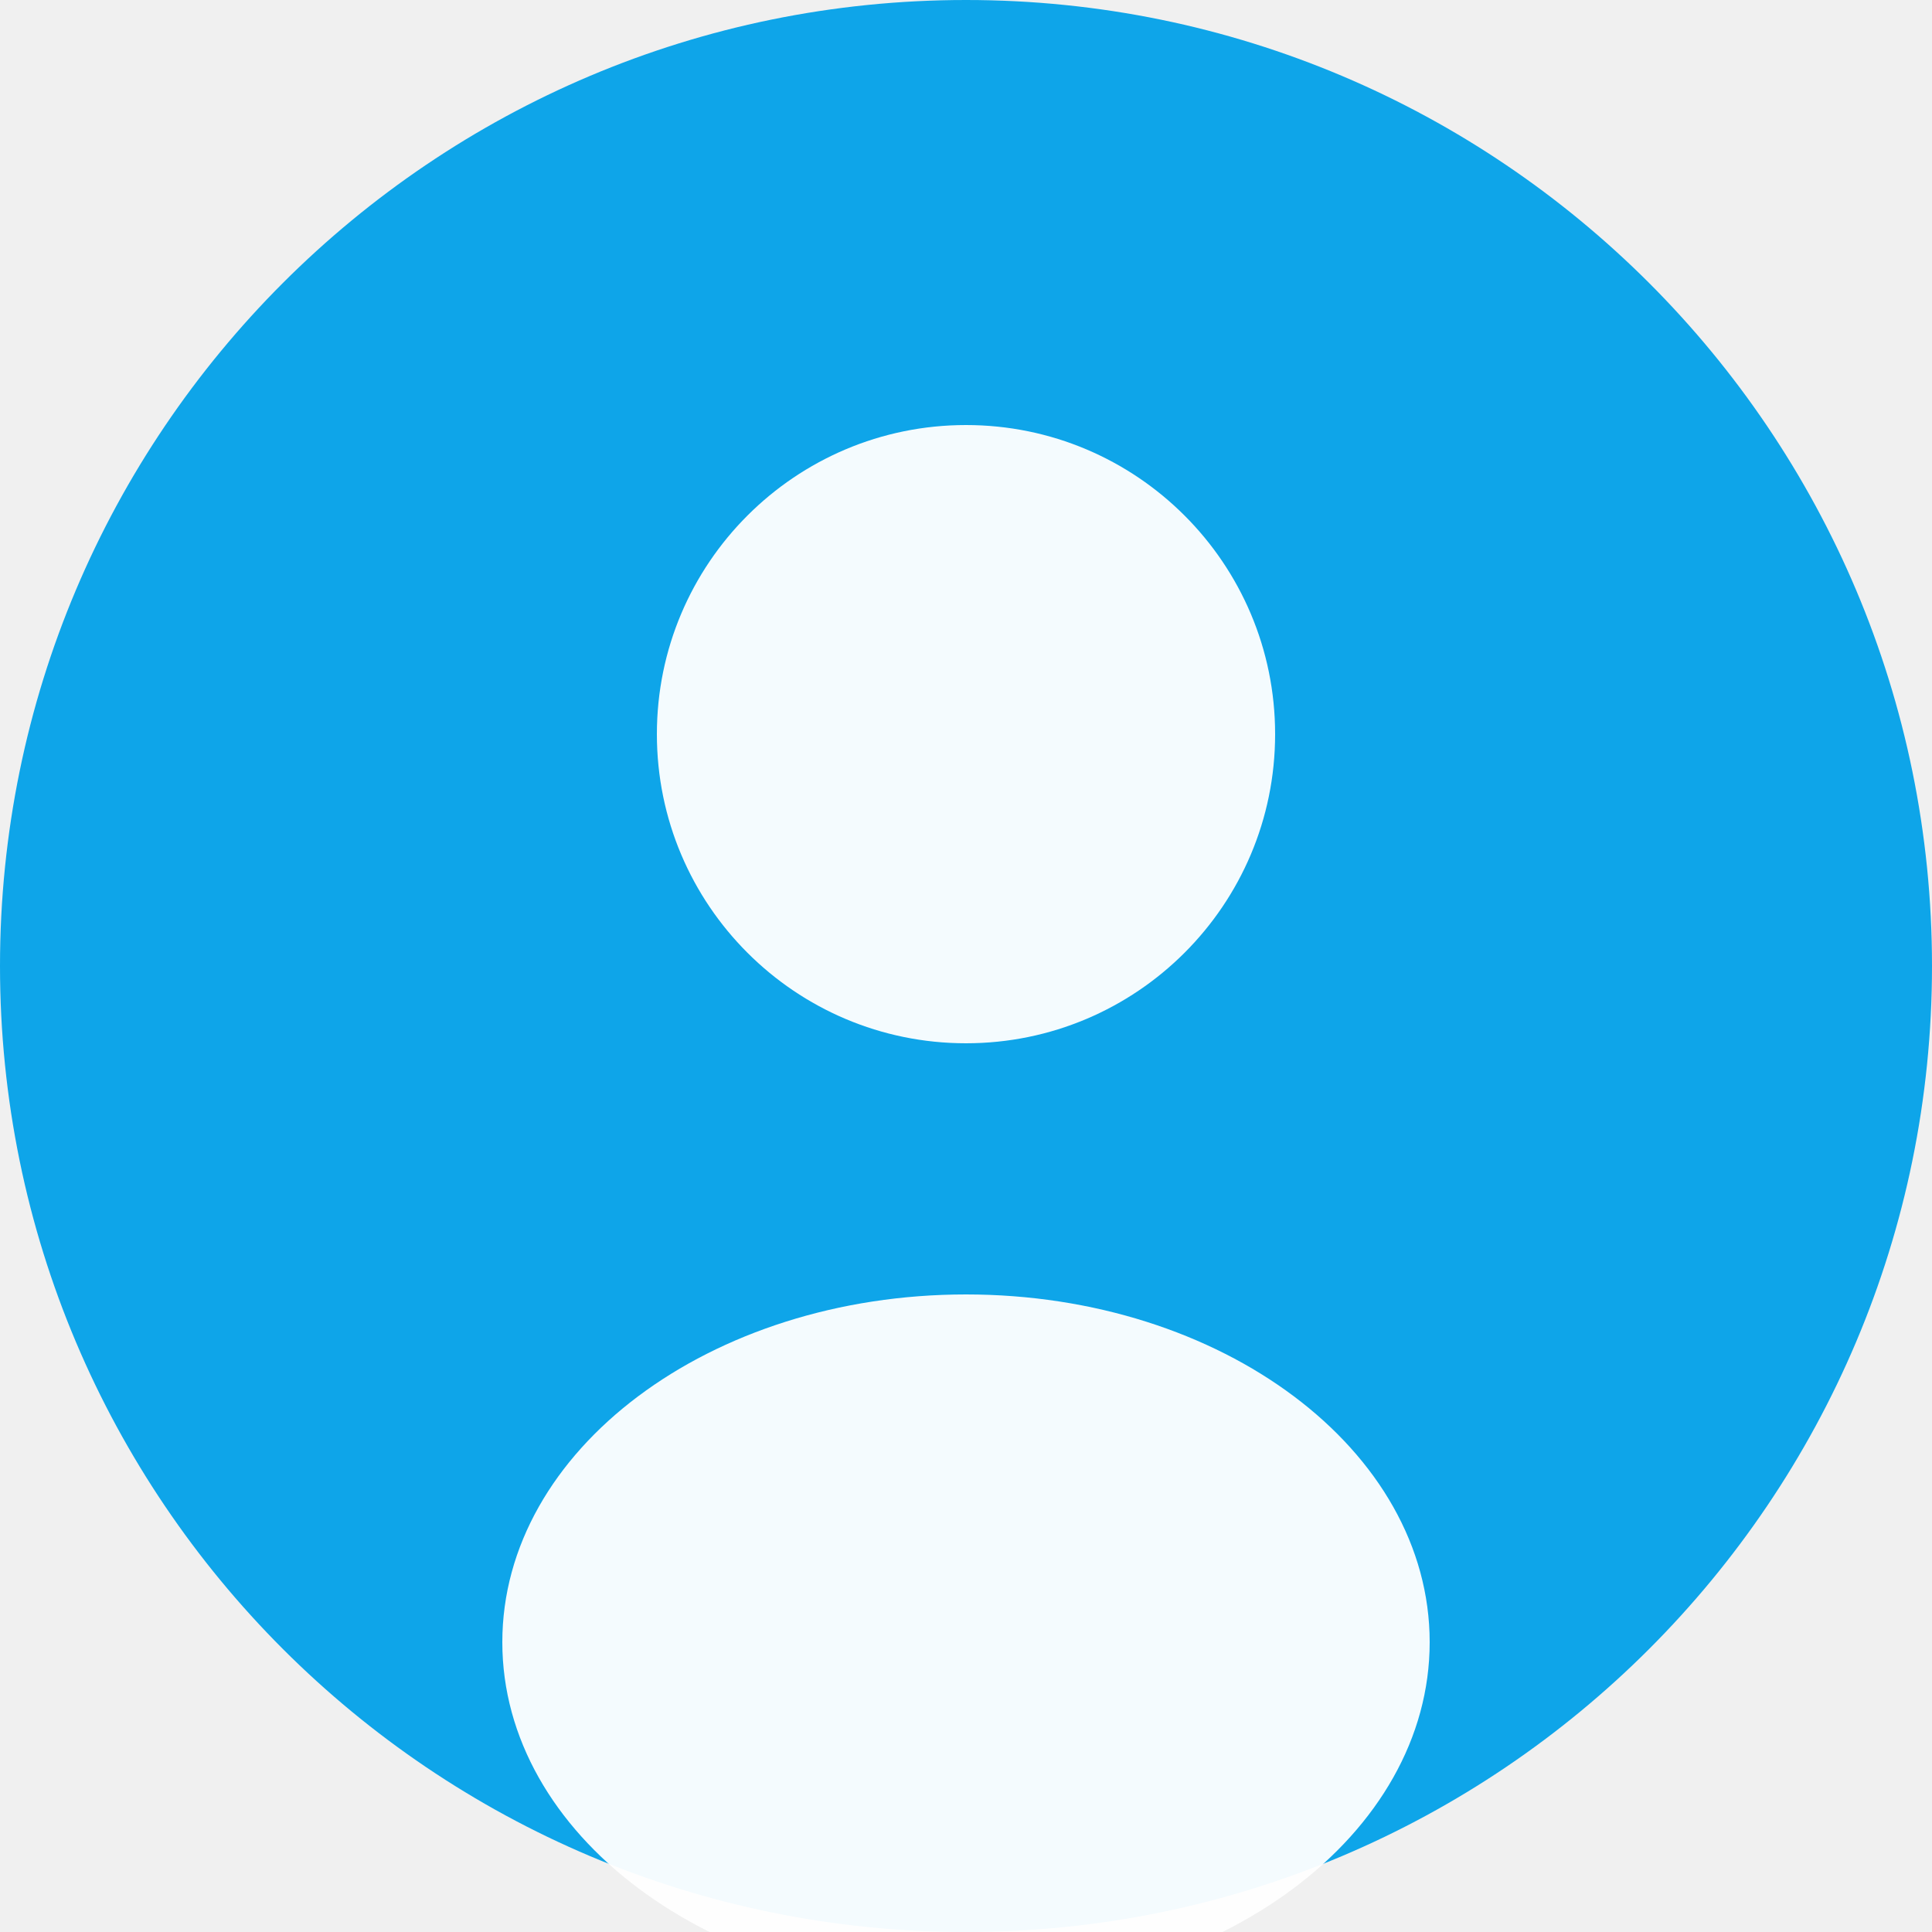
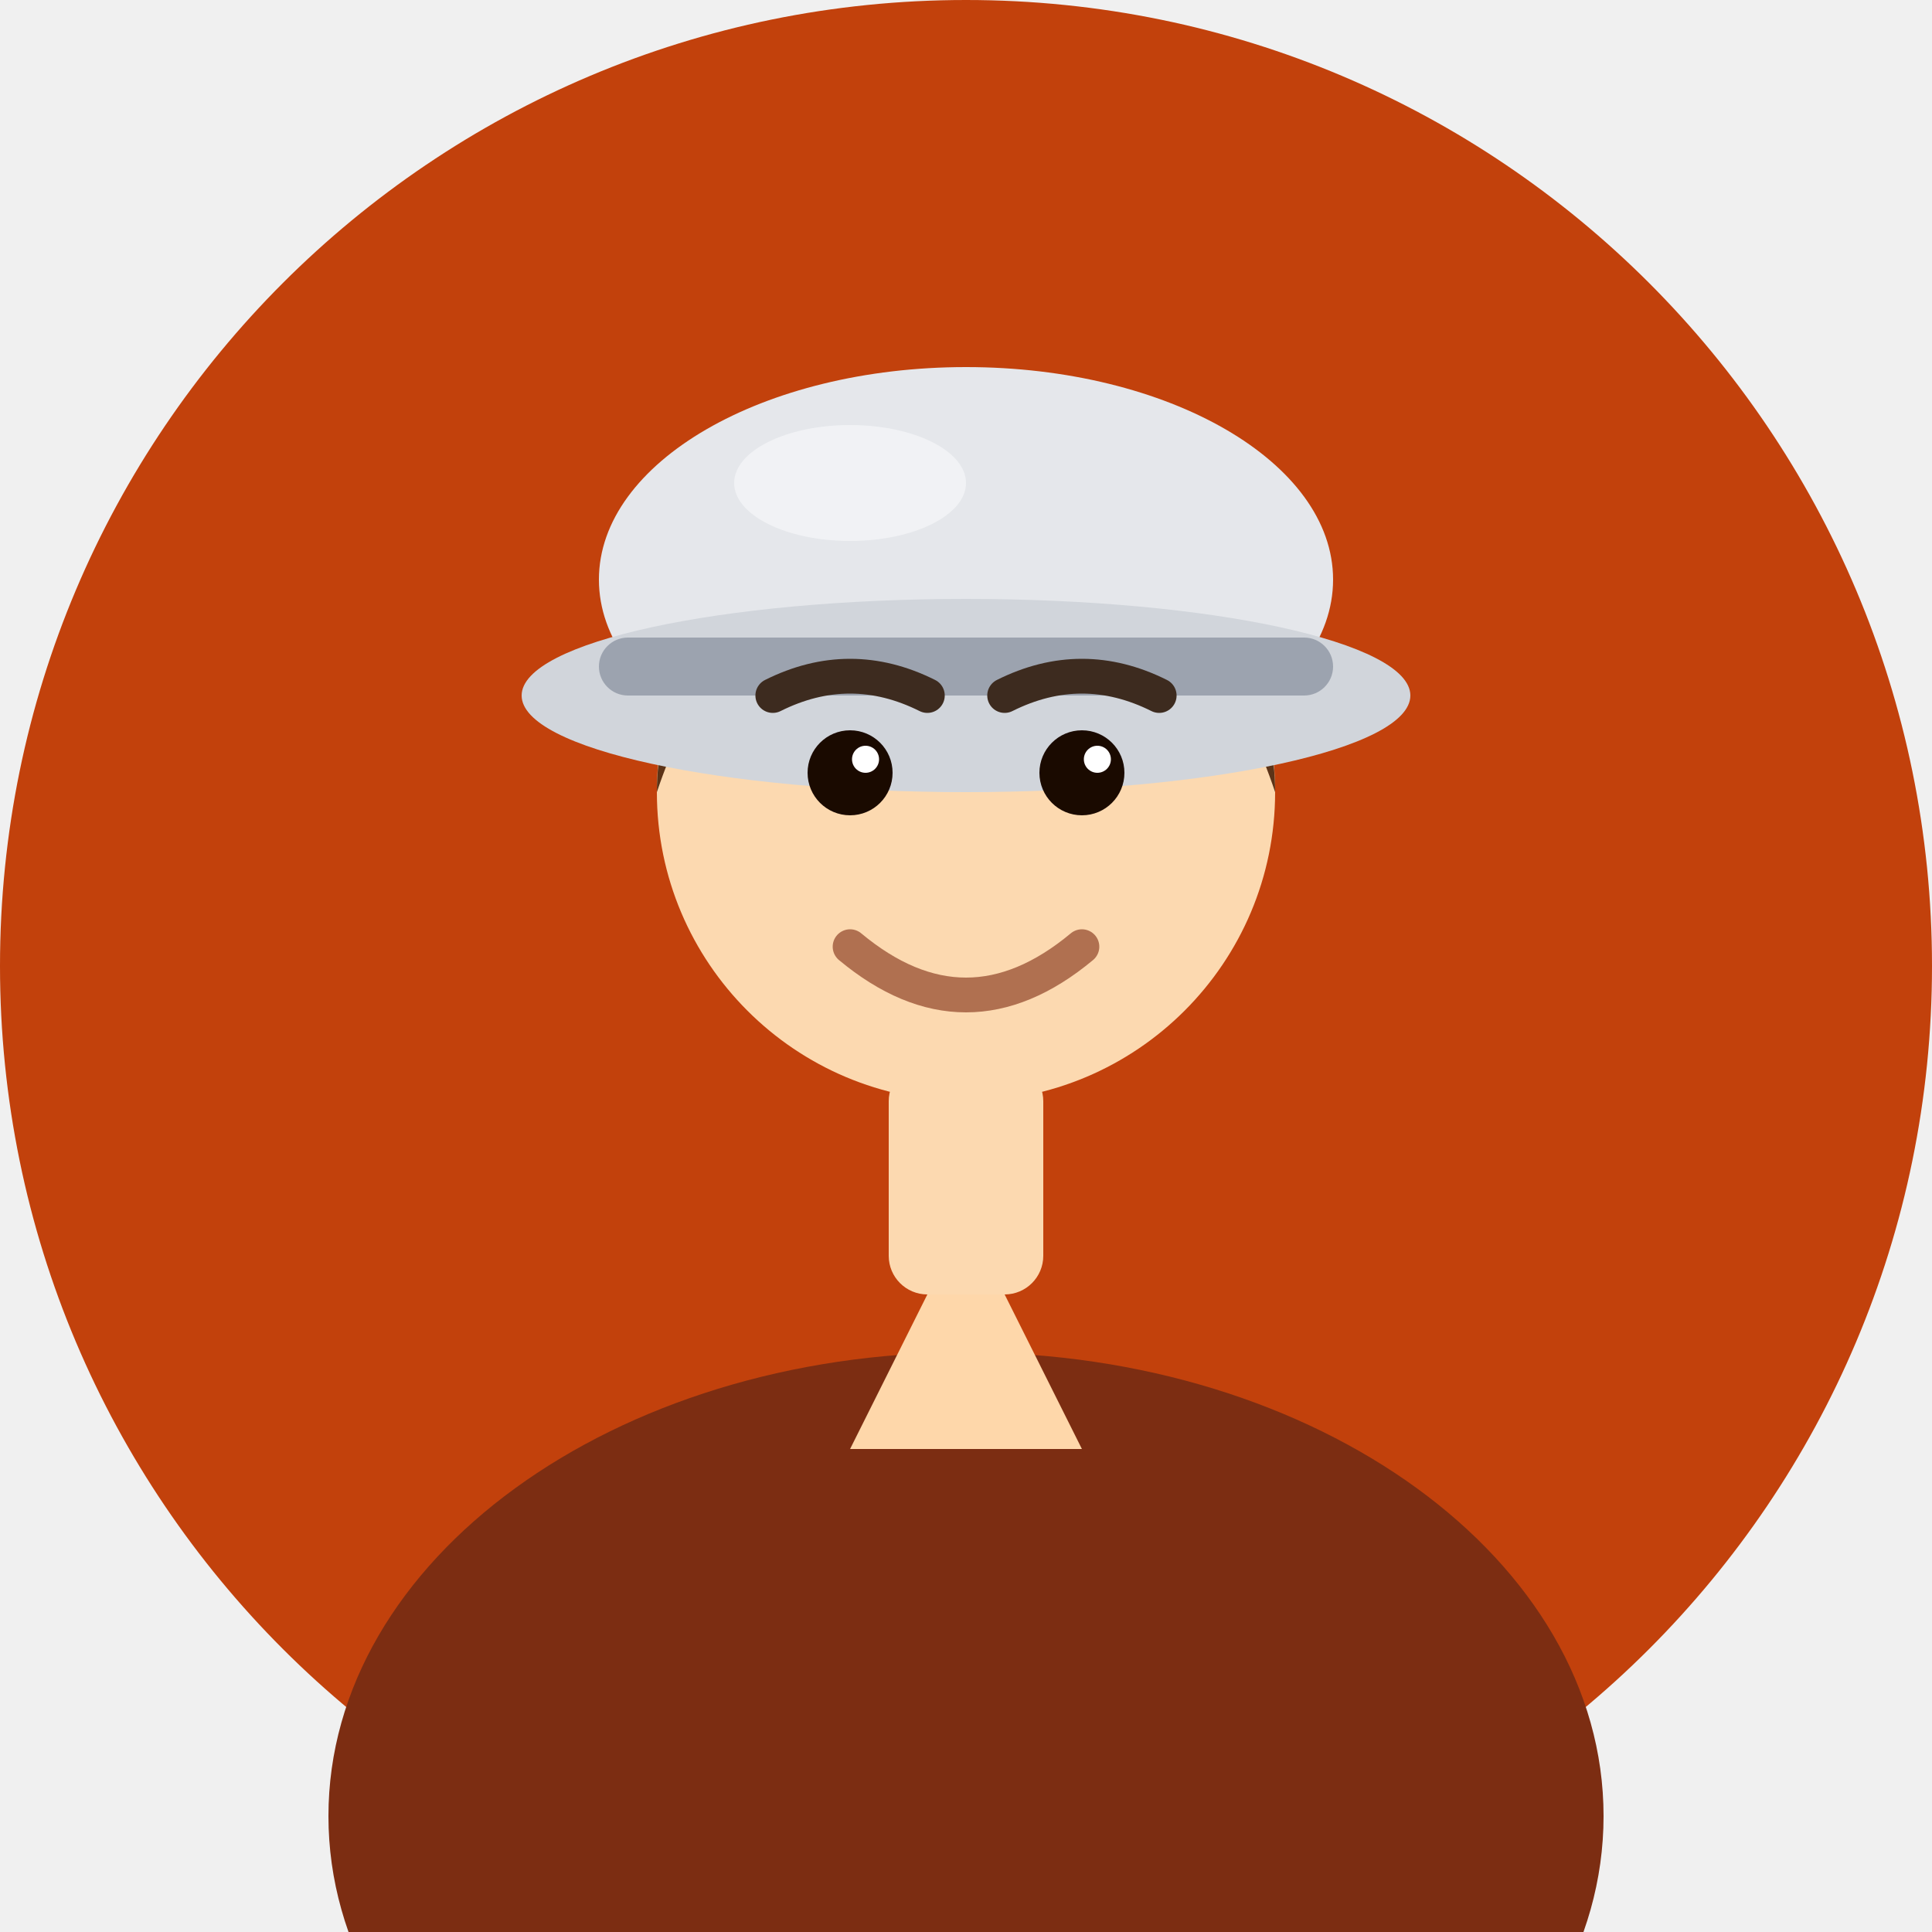
<svg xmlns="http://www.w3.org/2000/svg" viewBox="0 0 100 100">
-   <circle cx="50" cy="50" r="50" fill="#0ea5e9" />
-   <circle cx="50" cy="38" r="16" fill="#fff" opacity="0.95" />
-   <ellipse cx="50" cy="85" rx="24" ry="18" fill="#fff" opacity="0.95" />
+   <circle cx="50" cy="50" r="50" fill="#c2410c" />
+   <ellipse cx="50" cy="94" rx="33" ry="24" fill="#7c2d12" />
+   <polygon points="50,63 44,75 56,75" fill="#fed7aa" />
+   <rect x="46" y="55" width="8" height="12" rx="2" fill="#fcd9b0" />
+   <circle cx="50" cy="41" r="16" fill="#fcd9b0" />
+   <path d="M34,41 C34,24 66,24 66,41 C63,32 56,26 50,26 C44,26 37,32 34,41Z" fill="#5c3317" />
+   <ellipse cx="50" cy="30" rx="19" ry="11" fill="#e5e7eb" />
+   <ellipse cx="50" cy="36" rx="23" ry="5" fill="#d1d5db" />
+   <rect x="31" y="33" width="38" height="3" rx="1.5" fill="#9ca3af" />
+   <ellipse cx="44" cy="25" rx="6" ry="3" fill="#f9fafb" opacity="0.6" />
+   <circle cx="44" cy="40" r="2.2" fill="#1a0a00" />
+   <circle cx="56" cy="40" r="2.2" fill="#1a0a00" />
+   <circle cx="44.8" cy="39.3" r="0.7" fill="#fff" />
+   <circle cx="56.8" cy="39.3" r="0.7" fill="#fff" />
+   <path d="M40,36 Q44,34 48,36" stroke="#3d2b1f" stroke-width="1.8" fill="none" stroke-linecap="round" />
+   <path d="M52,36 Q56,34 60,36" stroke="#3d2b1f" stroke-width="1.8" fill="none" stroke-linecap="round" />
+   <path d="M44,49 Q50,54 56,49" stroke="#b07050" stroke-width="1.8" fill="none" stroke-linecap="round" />
</svg>
